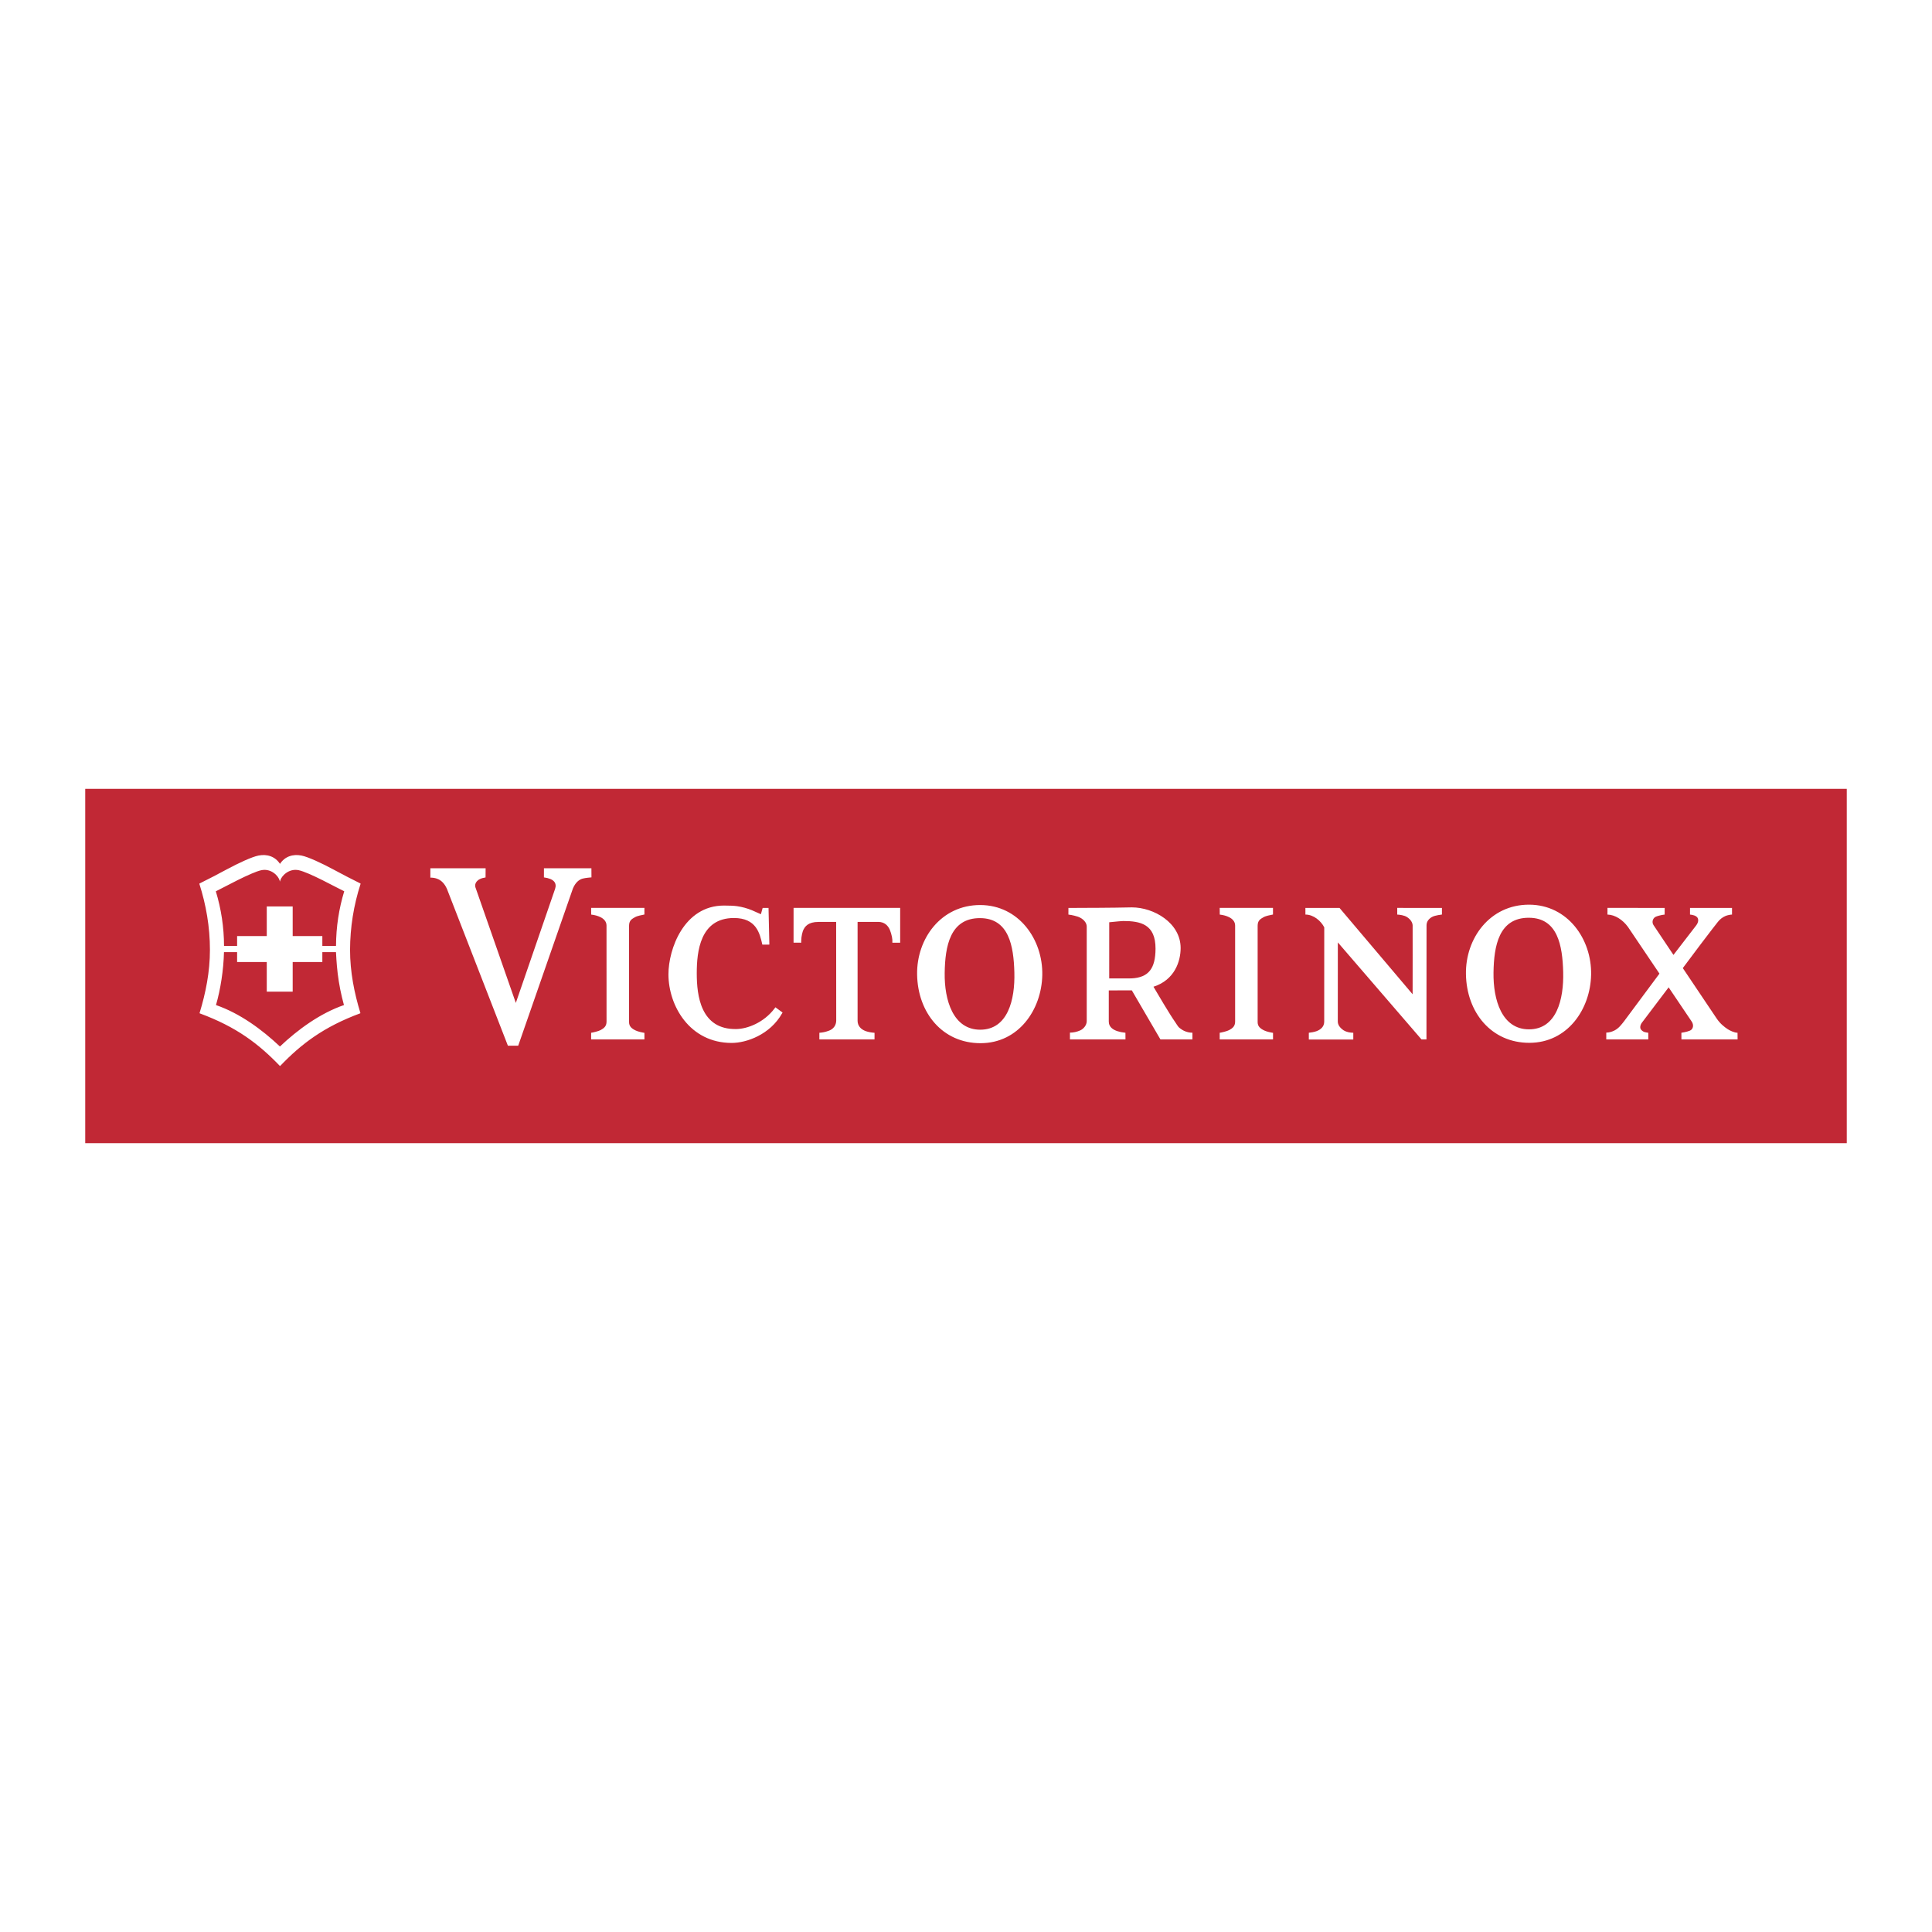
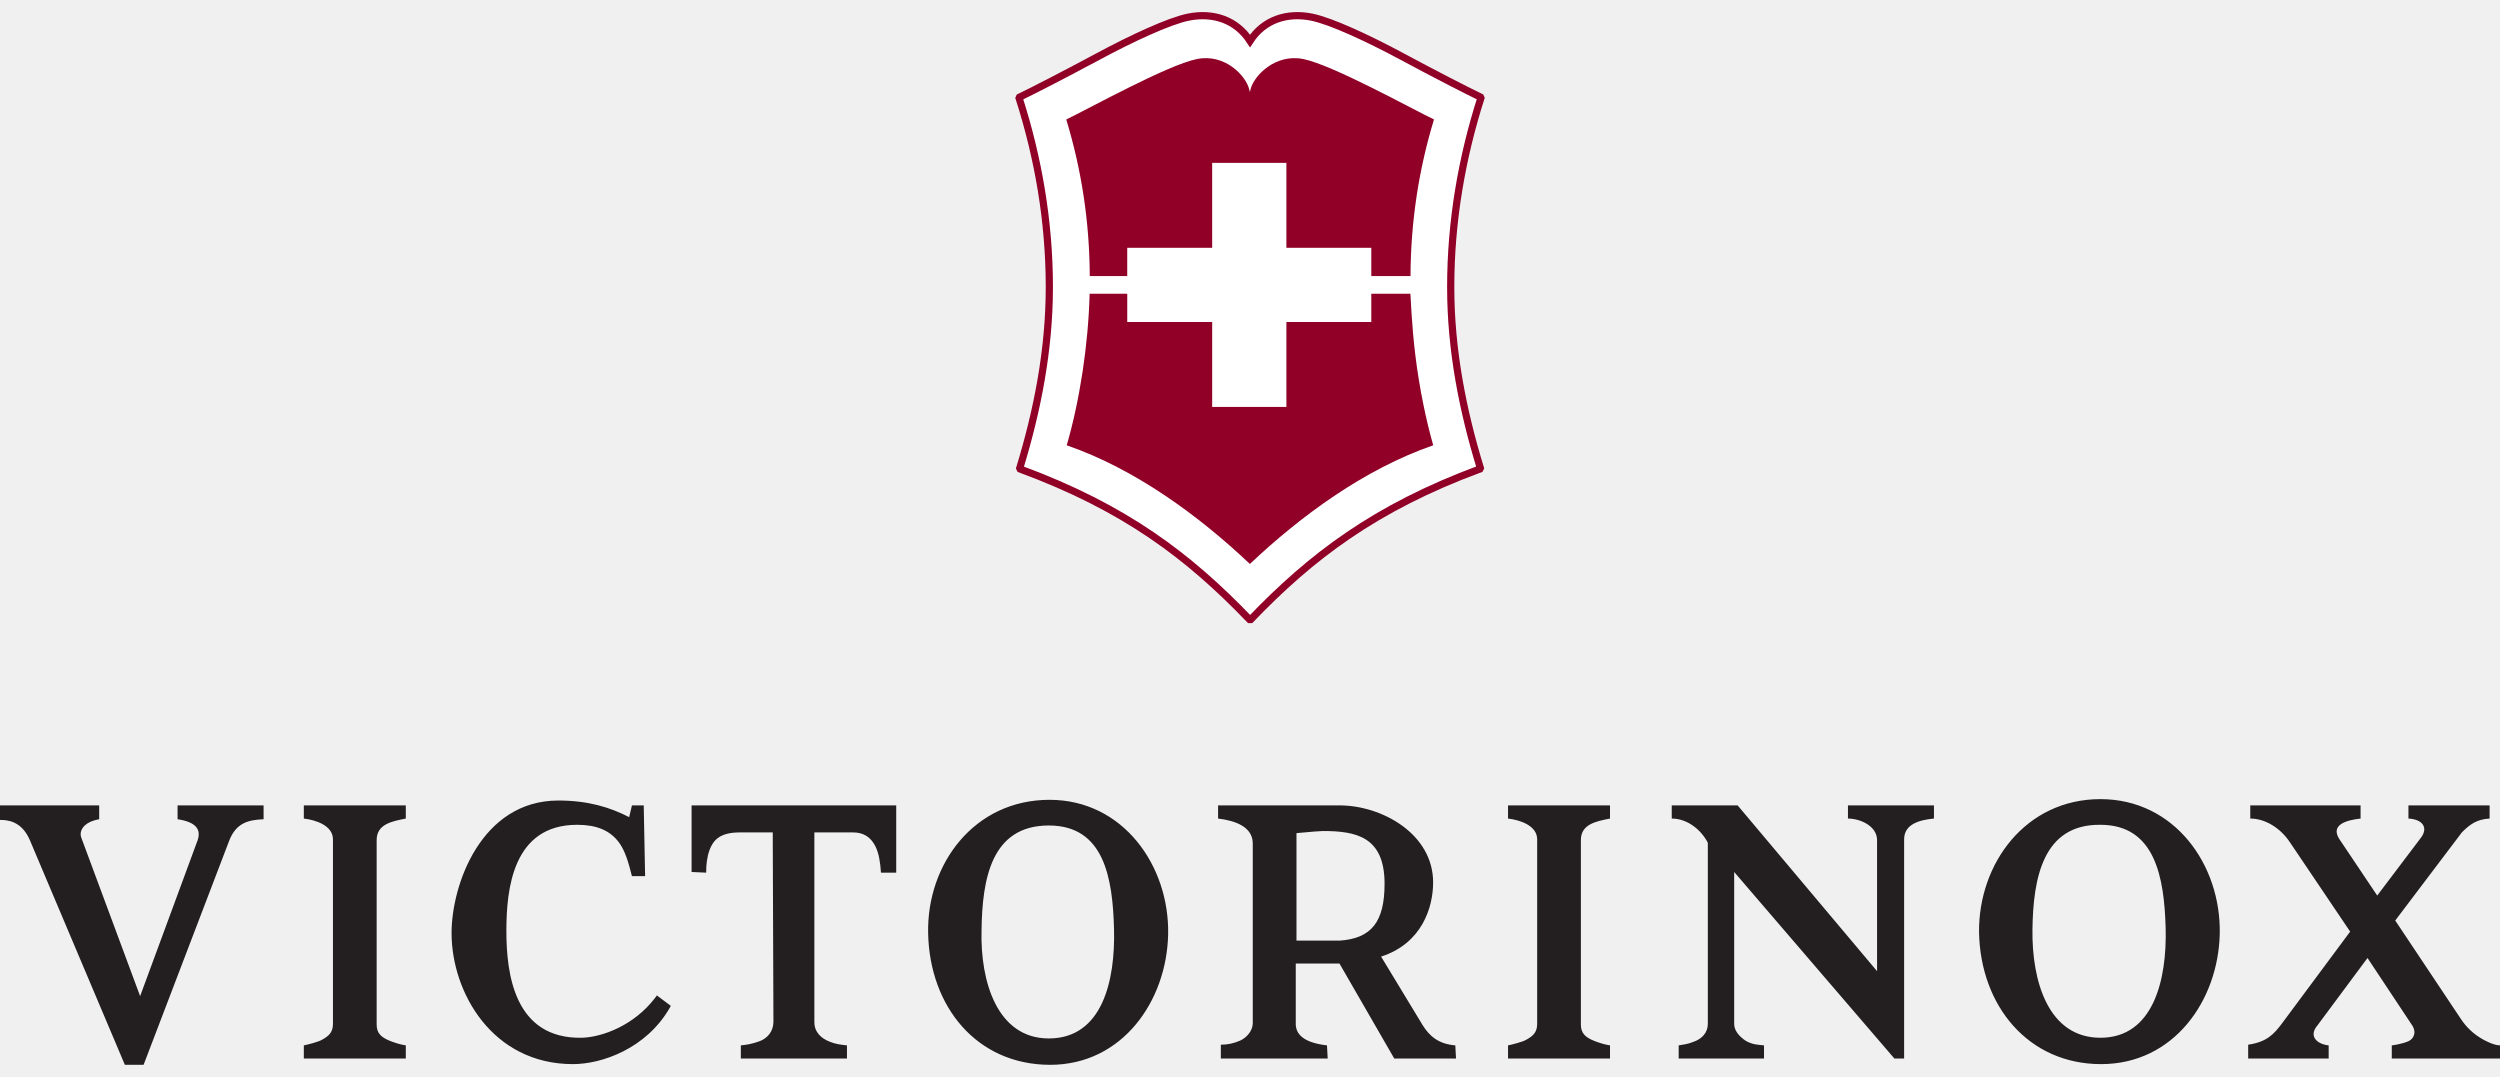
- <svg xmlns="http://www.w3.org/2000/svg" width="2500" height="2500" viewBox="0 0 192.756 192.756">
-   <g fill-rule="evenodd" clip-rule="evenodd">
-     <path fill="#fff" d="M0 0h192.756v192.756H0V0z" />
-     <path fill="#c12835" d="M8.504 78.702h175.748v35.353H8.504V78.702z" />
-     <path d="M32.176 87.816c-.92-.458-1.875-.895-2.388-.999-.973-.194-1.716.582-1.834 1.052l-.024.095-.023-.095c-.119-.471-.845-1.246-1.819-1.052-.513.104-1.465.541-2.388.999-.905.453-1.778.921-2.167 1.11a18.83 18.83 0 0 1 .818 5.452h1.306v-.984h2.958v-2.958h2.586v2.958h2.959v.984h1.364c.01-1.915.292-3.724.82-5.455-.389-.185-1.262-.653-2.168-1.107zm-4.247 16.593c1.776-1.676 3.985-3.304 6.388-4.134a21.492 21.492 0 0 1-.622-3.122c-.128-1.047-.161-2.006-.174-2.156H32.16v.983h-2.959v2.959h-2.586V95.98h-2.958v-.983h-1.311c-.042 1.763-.342 3.71-.797 5.278 2.403.83 4.606 2.458 6.38 4.134zm-6.984-9.643c0-2.297-.39-4.509-1.054-6.584l.012-.033a84.56 84.56 0 0 0 2.725-1.412c1.19-.639 2.496-1.245 3.16-1.378.86-.171 1.665.09 2.146.83.482-.74 1.286-1.001 2.148-.83.664.133 1.97.74 3.16 1.378a80.718 80.718 0 0 0 2.722 1.409l.012.03a21.637 21.637 0 0 0-1.051 6.589c0 2.198.42 4.302 1.031 6.302l-.015.031c-3.655 1.355-5.882 3.057-7.985 5.248h-.036c-2.108-2.191-4.312-3.885-7.992-5.243l-.016-.033c.613-2.003 1.033-4.106 1.033-6.304zM47.432 88.524l4.032 11.538 3.913-11.366c.201-.586-.09-1.024-1.11-1.158l.003-.909h4.735l.005.906s-.614.047-.898.128c-.334.099-.694.37-.951.979l-5.459 15.688h-1.029l-6.081-15.644c-.475-1.084-1.283-1.122-1.655-1.125v-.936l5.513.002c0 .511-.006.647-.006.916-.909.128-1.12.634-1.012.981zM76.09 90.584s.551-.003.586 0l.083 3.658-.7.005c-.259-1.137-.599-2.657-2.835-2.657-3.379 0-3.708 3.351-3.708 5.515 0 2.224.382 5.64 3.965 5.564 1.067-.021 2.712-.618 3.801-2.061l.081-.11c.201.139.544.405.713.521l-.043.076c-1.205 2.146-3.573 2.959-5.032 2.959-4.199 0-6.31-3.719-6.31-6.849 0-2.5 1.534-6.858 5.54-6.858.475 0 1.014.018 1.311.063a6.24 6.24 0 0 1 1.477.405c.232.098.82.368.896.397.062-.212.152-.54.175-.628zM172.172 91.379a1.927 1.927 0 0 0-.781.598c-.055.071-.865 1.1-1.77 2.305l-1.727 2.304 3.389 5.047c.35.511.754.828 1.102 1.055.188.12.641.35.969.35l.006.664h-5.604l-.004-.664s.533-.073.859-.214c.312-.136.418-.549.158-.921l-2.289-3.396-2.621 3.465c-.221.262-.26.562-.154.721a.75.75 0 0 0 .361.272c.135.04.307.067.383.073l.004.666h-4.195v-.679c.336-.018.541-.078.828-.219.428-.225.678-.573.953-.921l3.525-4.745-3.143-4.662c-.525-.714-1.283-1.212-2.045-1.232l.002-.665 5.707.003-.004.664c-.18.013-.371.058-.559.106-.109.027-.287.08-.402.15a.585.585 0 0 0-.145.8l1.986 2.969 2.268-2.944c.275-.364.23-.669.09-.82a.698.698 0 0 0-.305-.181 1.781 1.781 0 0 0-.402-.081l.002-.664h4.189v.662a2.233 2.233 0 0 0-.631.134zM142.846 91.5c-.326.201-.52.456-.52.838l-.008 11.364h-.496l-8.346-9.679-.004 7.893c0 .334.209.62.566.87.361.217.658.236.98.254v.672h-4.436v-.674c.234-.025.51-.065.771-.159.445-.168.764-.468.764-.955l.004-9.403c-.328-.641-1.062-1.275-1.879-1.275l-.002-.659h3.406l7.291 8.611c.008-1.368.002-6.534.002-6.873-.014-.3-.209-.583-.514-.797-.186-.133-.35-.173-.543-.219a2.984 2.984 0 0 0-.479-.062l-.002-.665 4.461.003v.659a6.99 6.99 0 0 0-.373.056c-.192.034-.469.095-.643.2zM89.032 94.054a2.194 2.194 0 0 0-.043-.584 3.916 3.916 0 0 0-.214-.715c-.176-.384-.496-.779-1.17-.779l-2.043.002v9.87c0 .481.31.854.833 1.034.244.083.531.136.858.161l-.003.659h-5.501v-.662c.309-.022.576-.067.963-.211.413-.151.718-.514.718-1.017l-.008-9.832h-1.749c-1.044 0-1.378.443-1.569.903a3.381 3.381 0 0 0-.142.639c-.027.207-.029.531-.029.531l-.76-.005.002-3.468H89.81v3.473h-.778v.001zM101.203 97.018c-.07-2.635-.541-5.402-3.416-5.417-3.003-.012-3.497 2.811-3.535 5.467-.04 2.725.843 5.663 3.543 5.666 2.764-.001 3.482-3.005 3.408-5.716zm-9.703.206c-.055-3.57 2.388-6.941 6.311-6.929 3.838.015 6.248 3.434 6.178 6.988-.07 3.463-2.367 6.788-6.148 6.796-3.808.008-6.28-3.036-6.341-6.855zM155.959 96.979c-.07-2.631-.539-5.402-3.416-5.414-3.004-.013-3.496 2.808-3.535 5.467-.041 2.725.832 5.663 3.535 5.666 2.764 0 3.488-3.004 3.416-5.719zm-9.701.209c-.059-3.57 2.387-6.941 6.311-6.929 3.836.015 6.248 3.434 6.176 6.989-.068 3.461-2.367 6.787-6.148 6.795-3.806.009-6.281-3.038-6.339-6.855zM63.342 91.515c-.295.169-.581.314-.581.851v9.606c0 .41.233.636.654.837.239.113.606.196.88.239v.654h-5.318v-.662c.176-.02.748-.158.954-.273.317-.176.584-.368.584-.846l-.003-9.581c0-.417-.299-.684-.586-.827a2.394 2.394 0 0 0-.439-.169 3.234 3.234 0 0 0-.504-.096l-.005-.667h5.316v.66c-.175.038-.336.065-.48.103-.16.04-.33.09-.472.171zM112.904 97.614c1.689-.091 2.375-.979 2.383-2.957.01-2.458-1.512-2.767-3.221-2.767-.121 0-.639.044-1.398.124l-.002 5.603 2.238-.003zm4.352 4.372c.084.12.195.307.281.42.082.11.145.148.254.231.209.164.631.397 1.178.397v.667h-3.193l-2.854-4.894-2.299.008v3.1c0 .519.385.993 1.662 1.124l.004.664h-5.541v-.677c.338 0 .688-.075 1.021-.221.324-.142.654-.509.654-.929v-9.437c0-.393-.357-.795-.873-.979-.234-.083-.475-.128-.654-.168l-.301-.046.002-.659 1.492-.008c.06 0 2.744-.002 4.84-.05 2.182 0 4.863 1.542 4.863 4.056 0 1.311-.586 3.183-2.709 3.862.341.585 1.624 2.764 2.173 3.539zM126.055 91.515c-.293.169-.58.314-.58.851v9.606c0 .41.236.636.654.837.238.113.607.196.881.239v.654h-5.32v-.662c.178-.02.748-.158.953-.273.318-.176.586-.368.586-.846V92.34c0-.417-.303-.684-.59-.827a2.394 2.394 0 0 0-.439-.169 3.256 3.256 0 0 0-.504-.096l-.006-.667h5.316v.66c-.176.038-.336.065-.48.103-.159.04-.331.09-.471.171z" fill="#fff" />
-   </g>
+ <svg xmlns="http://www.w3.org/2000/svg" height="1077" viewBox="5.746 3.265 728.552 306.758" width="2500">
+   <path d="m311.546 83.385c0-19.218-3.246-37.703-8.812-55.08l.109-.256c4.484-2.176 13.606-6.874 22.788-11.81 9.953-5.353 20.875-10.42 26.428-11.531 7.214-1.443 13.938.742 17.973 6.929 4.03-6.19 10.75-8.372 17.964-6.93 5.558 1.112 16.48 6.175 26.433 11.531 9.181 4.937 18.304 9.63 22.771 11.786l.113.256c-5.553 17.394-8.8 35.887-8.8 55.105 0 18.397 3.515 36 8.637 52.731l-.13.26c-30.598 11.334-49.217 25.56-66.808 43.89h-.306c-17.62-18.33-36.054-32.49-66.858-43.864l-.126-.26c5.113-16.757 8.624-34.36 8.624-52.757" fill="#fff" />
+   <path d="m311.546 83.385c0-19.218-3.246-37.703-8.812-55.08l.109-.256c4.484-2.176 13.606-6.874 22.788-11.81 9.953-5.353 20.875-10.42 26.428-11.531 7.214-1.443 13.938.742 17.973 6.929 4.03-6.19 10.75-8.372 17.964-6.93 5.558 1.112 16.48 6.175 26.433 11.531 9.181 4.937 18.304 9.63 22.771 11.786l.113.256c-5.553 17.394-8.8 35.887-8.8 55.105 0 18.397 3.515 36 8.637 52.731l-.13.26c-30.598 11.334-49.217 25.56-66.808 43.89h-.306c-17.62-18.33-36.054-32.49-66.858-43.864l-.126-.26c5.113-16.757 8.624-34.36 8.624-52.757z" fill="none" stroke="#900027" stroke-miterlimit="3.864" stroke-width="2.097" />
+   <path d="m405.508 25.269c-7.714-3.838-15.687-7.5-19.974-8.356-8.145-1.631-14.357 4.857-15.343 8.783l-.205.814-.206-.814c-.99-3.926-7.059-10.414-15.2-8.783-4.295.86-12.26 4.518-19.973 8.36-7.58 3.77-14.878 7.696-18.133 9.26 4.409 14.48 6.774 29.596 6.854 45.627h10.918v-8.238h24.75v-24.746h21.63v24.746h24.743v8.234h11.426c.08-16.027 2.436-31.148 6.849-45.626-3.263-1.56-10.557-5.487-18.136-9.261m-35.518 138.794c14.852-14.021 33.332-27.624 53.432-34.586-2.01-6.942-4.031-16.576-5.201-26.114-1.078-8.745-1.347-16.782-1.456-18.04h-11.395v8.234h-24.742v24.746h-21.63v-24.746h-24.751v-8.234h-10.964c-.37 14.768-2.857 31.047-6.67 44.158 20.096 6.958 38.522 20.56 53.378 34.582" fill="#900027" />
+   <path d="m46.581 290.007 16.778-45.484c1.01-3.032-.407-5.255-5.864-6.065v-4.039h25.065v4.04c-4.446.2-8.082 1.01-10.104 6.467l-24.864 65.096h-5.46l-27.696-65.499c-2.424-5.662-6.67-5.863-8.69-5.863v-4.24h28.907v4.038c-4.648.81-5.864 3.435-5.256 5.256zm68.93 8.288c0 2.428 1.216 3.64 3.64 4.651 1.414.604 3.436 1.217 4.854 1.414v3.842h-29.717v-3.842c1.01-.197 4.244-1.011 5.255-1.615 1.82-1.01 3.234-2.022 3.234-4.652v-53.771c0-4.043-5.054-5.662-8.49-6.065v-3.838h29.718v3.838c-4.044.81-8.494 1.615-8.494 6.266zm77.83-63.876.403 20.615h-3.838c-1.01-4.043-2.022-7.478-3.842-9.902-2.63-3.44-6.472-5.055-12.13-5.055-18.799 0-20.62 18.8-20.62 30.925 0 12.332 2.224 31.537 22.033 31.135 6.066-.202 15.163-3.64 21.228-11.522l.608-.81 4.04 3.033-.202.403c-6.87 12.134-20.011 16.58-28.3 16.58-23.45 0-35.378-20.825-35.378-38.21 0-14.148 8.694-38.61 31.134-38.61 8.69 0 15.159 2.022 20.62 4.85l.809-3.432zm49.728 7.881v55.395c0 2.621 1.82 4.643 4.652 5.654 1.413.608 3.028.814 4.848 1.01v3.843h-30.929v-3.842c1.82-.197 3.234-.403 5.461-1.212 2.223-.81 4.04-2.832 4.04-5.663l-.202-55.185h-9.701c-5.864 0-7.684 2.429-8.695 5.055-.805 2.223-1.01 4.446-1.01 6.669l-4.246-.198v-19.406h59.635v19.605h-4.446c-.2-3.033-.608-5.659-1.619-7.68-1.413-2.827-3.636-4.044-6.467-4.044zm103.097 29.713c-.403 19.407-13.346 38.01-34.364 38.01-21.433 0-35.174-16.984-35.58-38.413-.4-20.01 13.342-38.814 35.379-38.814 21.424 0 34.968 19.206 34.565 39.217m-54.38-1.212c-.398 15.162 4.656 31.537 19.609 31.537 15.565 0 19.407-16.777 19-31.94-.398-14.755-2.827-30.12-19-30.12-16.777 0-19.403 15.566-19.608 30.523m138.274 37.4h-17.993l-15.972-27.694h-12.739v17.586c0 2.832 2.026 5.457 9.102 6.267l.206 3.842h-31.14v-4.04c2.027 0 3.847-.406 5.663-1.216s3.64-2.83 3.64-5.054v-52.358c0-4.853-5.053-6.673-10.108-7.277v-3.838h35.376c12.33 0 27.292 8.284 27.292 22.436 0 7.281-3.234 17.788-15.162 21.63l12.13 20.011c2.021 3.238 4.651 5.461 9.5 5.864zm-38.814-66.308c-.604 0-3.435.206-7.68.609v31.331h12.529c9.298-.604 13.14-5.456 13.14-16.571 0-13.745-8.288-15.369-17.99-15.369m75.201 56.402c0 2.428 1.212 3.64 3.637 4.651 1.417.604 3.435 1.217 4.852 1.414v3.842h-29.72v-3.842c1.019-.197 4.248-1.011 5.26-1.615 1.82-1.01 3.233-2.022 3.233-4.652v-53.771c0-4.043-5.05-5.662-8.494-6.065v-3.838h29.721v3.838c-4.047.81-8.489 1.615-8.489 6.266zm94.2 9.907h-2.83l-46.696-54.376v44.267c0 1.82 1.212 3.436 3.238 4.853 2.018 1.217 3.637 1.217 5.457 1.414v3.842h-24.868v-3.842c1.212-.197 2.83-.403 4.244-1.011 2.429-.81 4.25-2.626 4.25-5.256v-52.76c-1.821-3.64-5.86-7.076-10.516-7.076v-3.838h19.202l40.634 48.31v-38.206c0-4.043-4.848-6.266-8.485-6.266v-3.838h25.061v3.838c-4.24.403-8.69 1.615-8.69 6.065zm91.978-36.39c-.406 19.407-13.338 38.009-34.565 38.009-21.228 0-35.174-16.983-35.58-38.412-.198-20.011 13.543-38.814 35.379-38.814 21.634 0 35.173 19.206 34.766 39.217m-54.58-1.208c-.202 15.158 4.647 31.533 19.814 31.533 15.368 0 19.403-16.782 19.004-31.944-.407-14.752-3.032-30.116-19.004-30.116-16.778-.205-19.613 15.566-19.815 30.527m105.723-2.63 19.009 28.5c1.816 2.832 4.043 4.652 6.065 5.864 1.01.608 3.64 2.022 5.457 2.022v3.842h-31.538v-3.842c.206 0 3.029-.403 4.853-1.212 1.816-.81 2.425-3.033.806-5.055l-12.735-19.205-14.554 19.608c-2.63 3.033-.403 5.461 3.238 5.864v3.842h-23.455v-4.04c5.457-.813 7.479-3.036 9.903-6.27l19.814-26.688-17.582-26.072c-2.832-4.245-7.286-6.875-11.526-6.875v-3.838h32.145v3.838c-3.636.403-8.896 1.615-6.266 5.864l11.115 16.576 12.532-16.576c2.63-3.234.609-5.663-3.435-5.864v-3.838h23.656v3.838c-3.842.201-5.868 1.82-8.09 4.043z" fill="#231f20" />
</svg>
